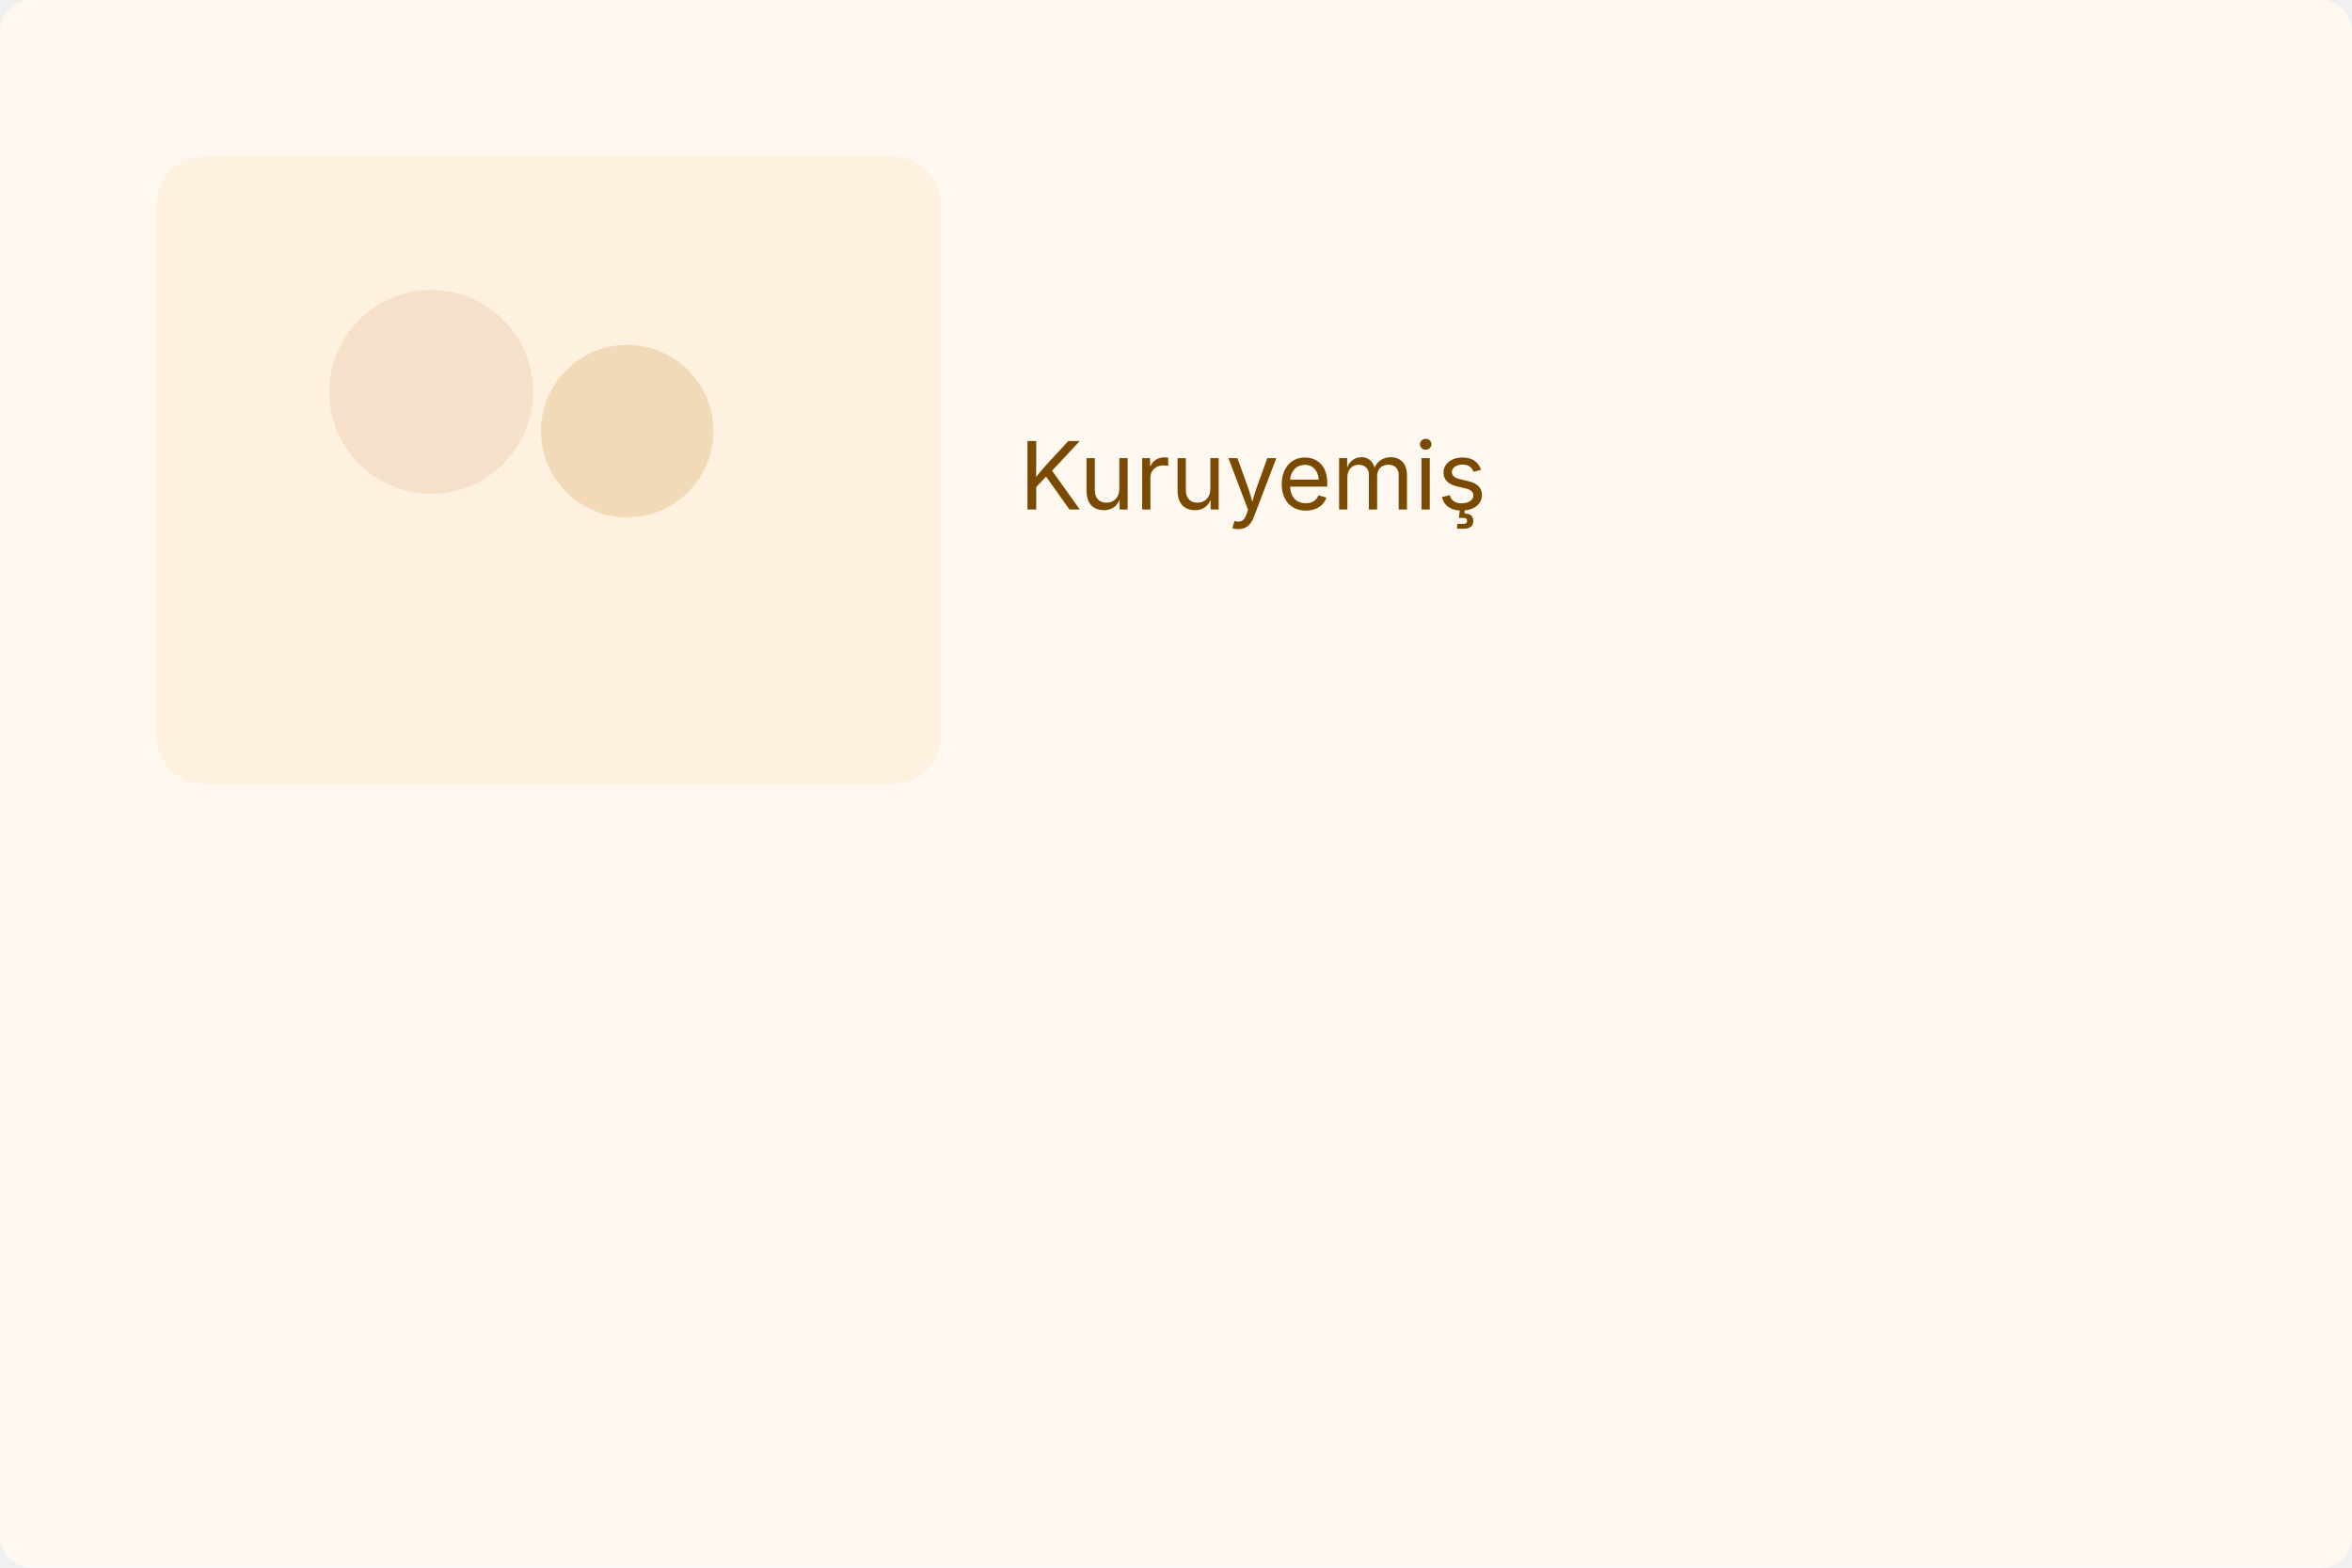
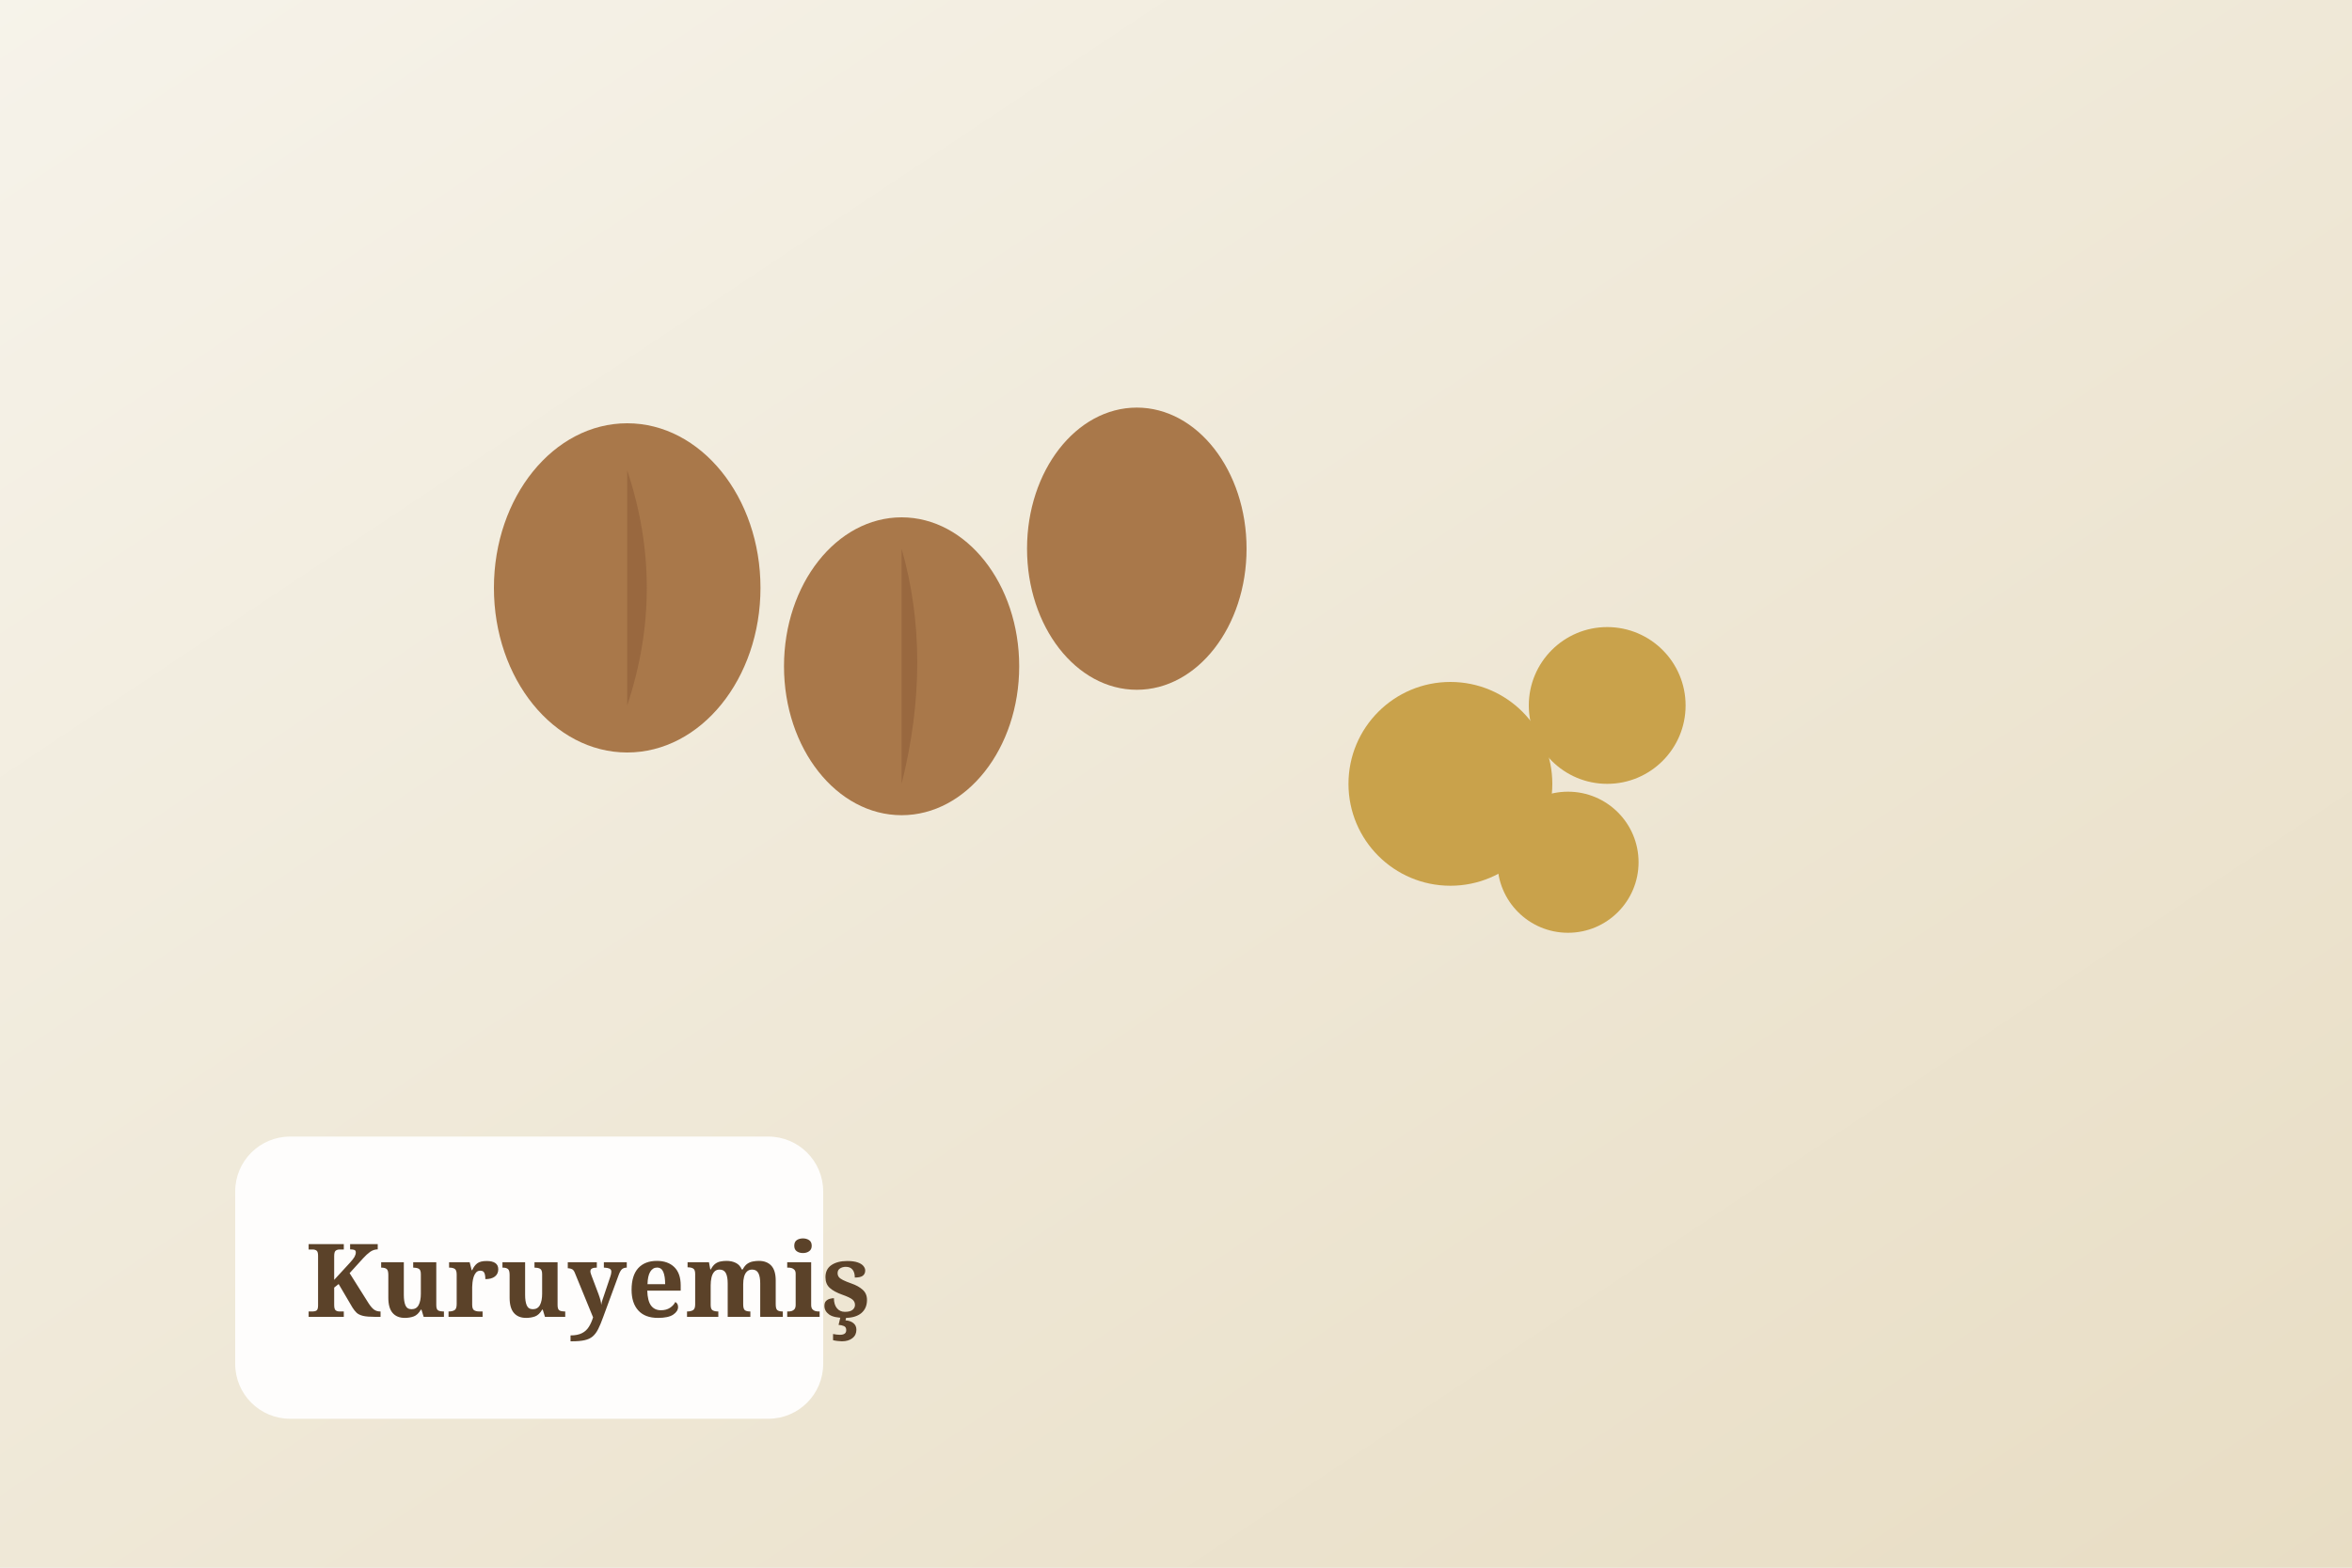
<svg xmlns="http://www.w3.org/2000/svg" viewBox="0 0 600 400">
-   <rect width="600" height="400" rx="8" fill="#fff8f0" />
-   <g transform="translate(40,40)">
-     <rect width="200" height="160" rx="12" fill="#fff1e0" />
-     <g transform="translate(30,20)">
-       <circle cx="40" cy="40" r="26" fill="#f7e0c9" />
-       <circle cx="90" cy="50" r="22" fill="#f2d9b8" />
-     </g>
-     <text x="220" y="90" font-family="Inter, sans-serif" font-size="24" fill="#7a4a00">Kuruyemiş</text>
+   <defs>
+     <linearGradient id="nutsBg" x1="0" x2="1" y1="0" y2="1">
+       <stop offset="0" stop-color="#f6f3ea" />
+       <stop offset="1" stop-color="#e8ddc4" />
+     </linearGradient>
+   </defs>
+   <rect width="600" height="400" fill="url(#nutsBg)" />
+   <g fill="#a9784a">
+     <ellipse cx="160" cy="150" rx="34" ry="42" />
+     <ellipse cx="230" cy="170" rx="30" ry="38" />
+     <ellipse cx="290" cy="140" rx="28" ry="36" />
+   </g>
+   <g fill="#7a4a2b" opacity="0.35">
+     <path d="M160,120 Q170,150 160,180" />
+     <path d="M230,140 Q238,168 230,200" />
+   </g>
+   <g fill="#c9a24b">
+     <circle cx="370" cy="200" r="26" />
+     <circle cx="410" cy="180" r="20" />
+     <circle cx="400" cy="220" r="18" />
+   </g>
+   <g transform="translate(60,290)">
+     <rect x="0" y="0" width="150" height="72" rx="14" fill="#ffffff" opacity="0.92" />
+     <text x="18" y="46" font-family="Merriweather, serif" font-size="26" font-weight="700" fill="#5b4229">Kuruyemiş</text>
  </g>
</svg>
